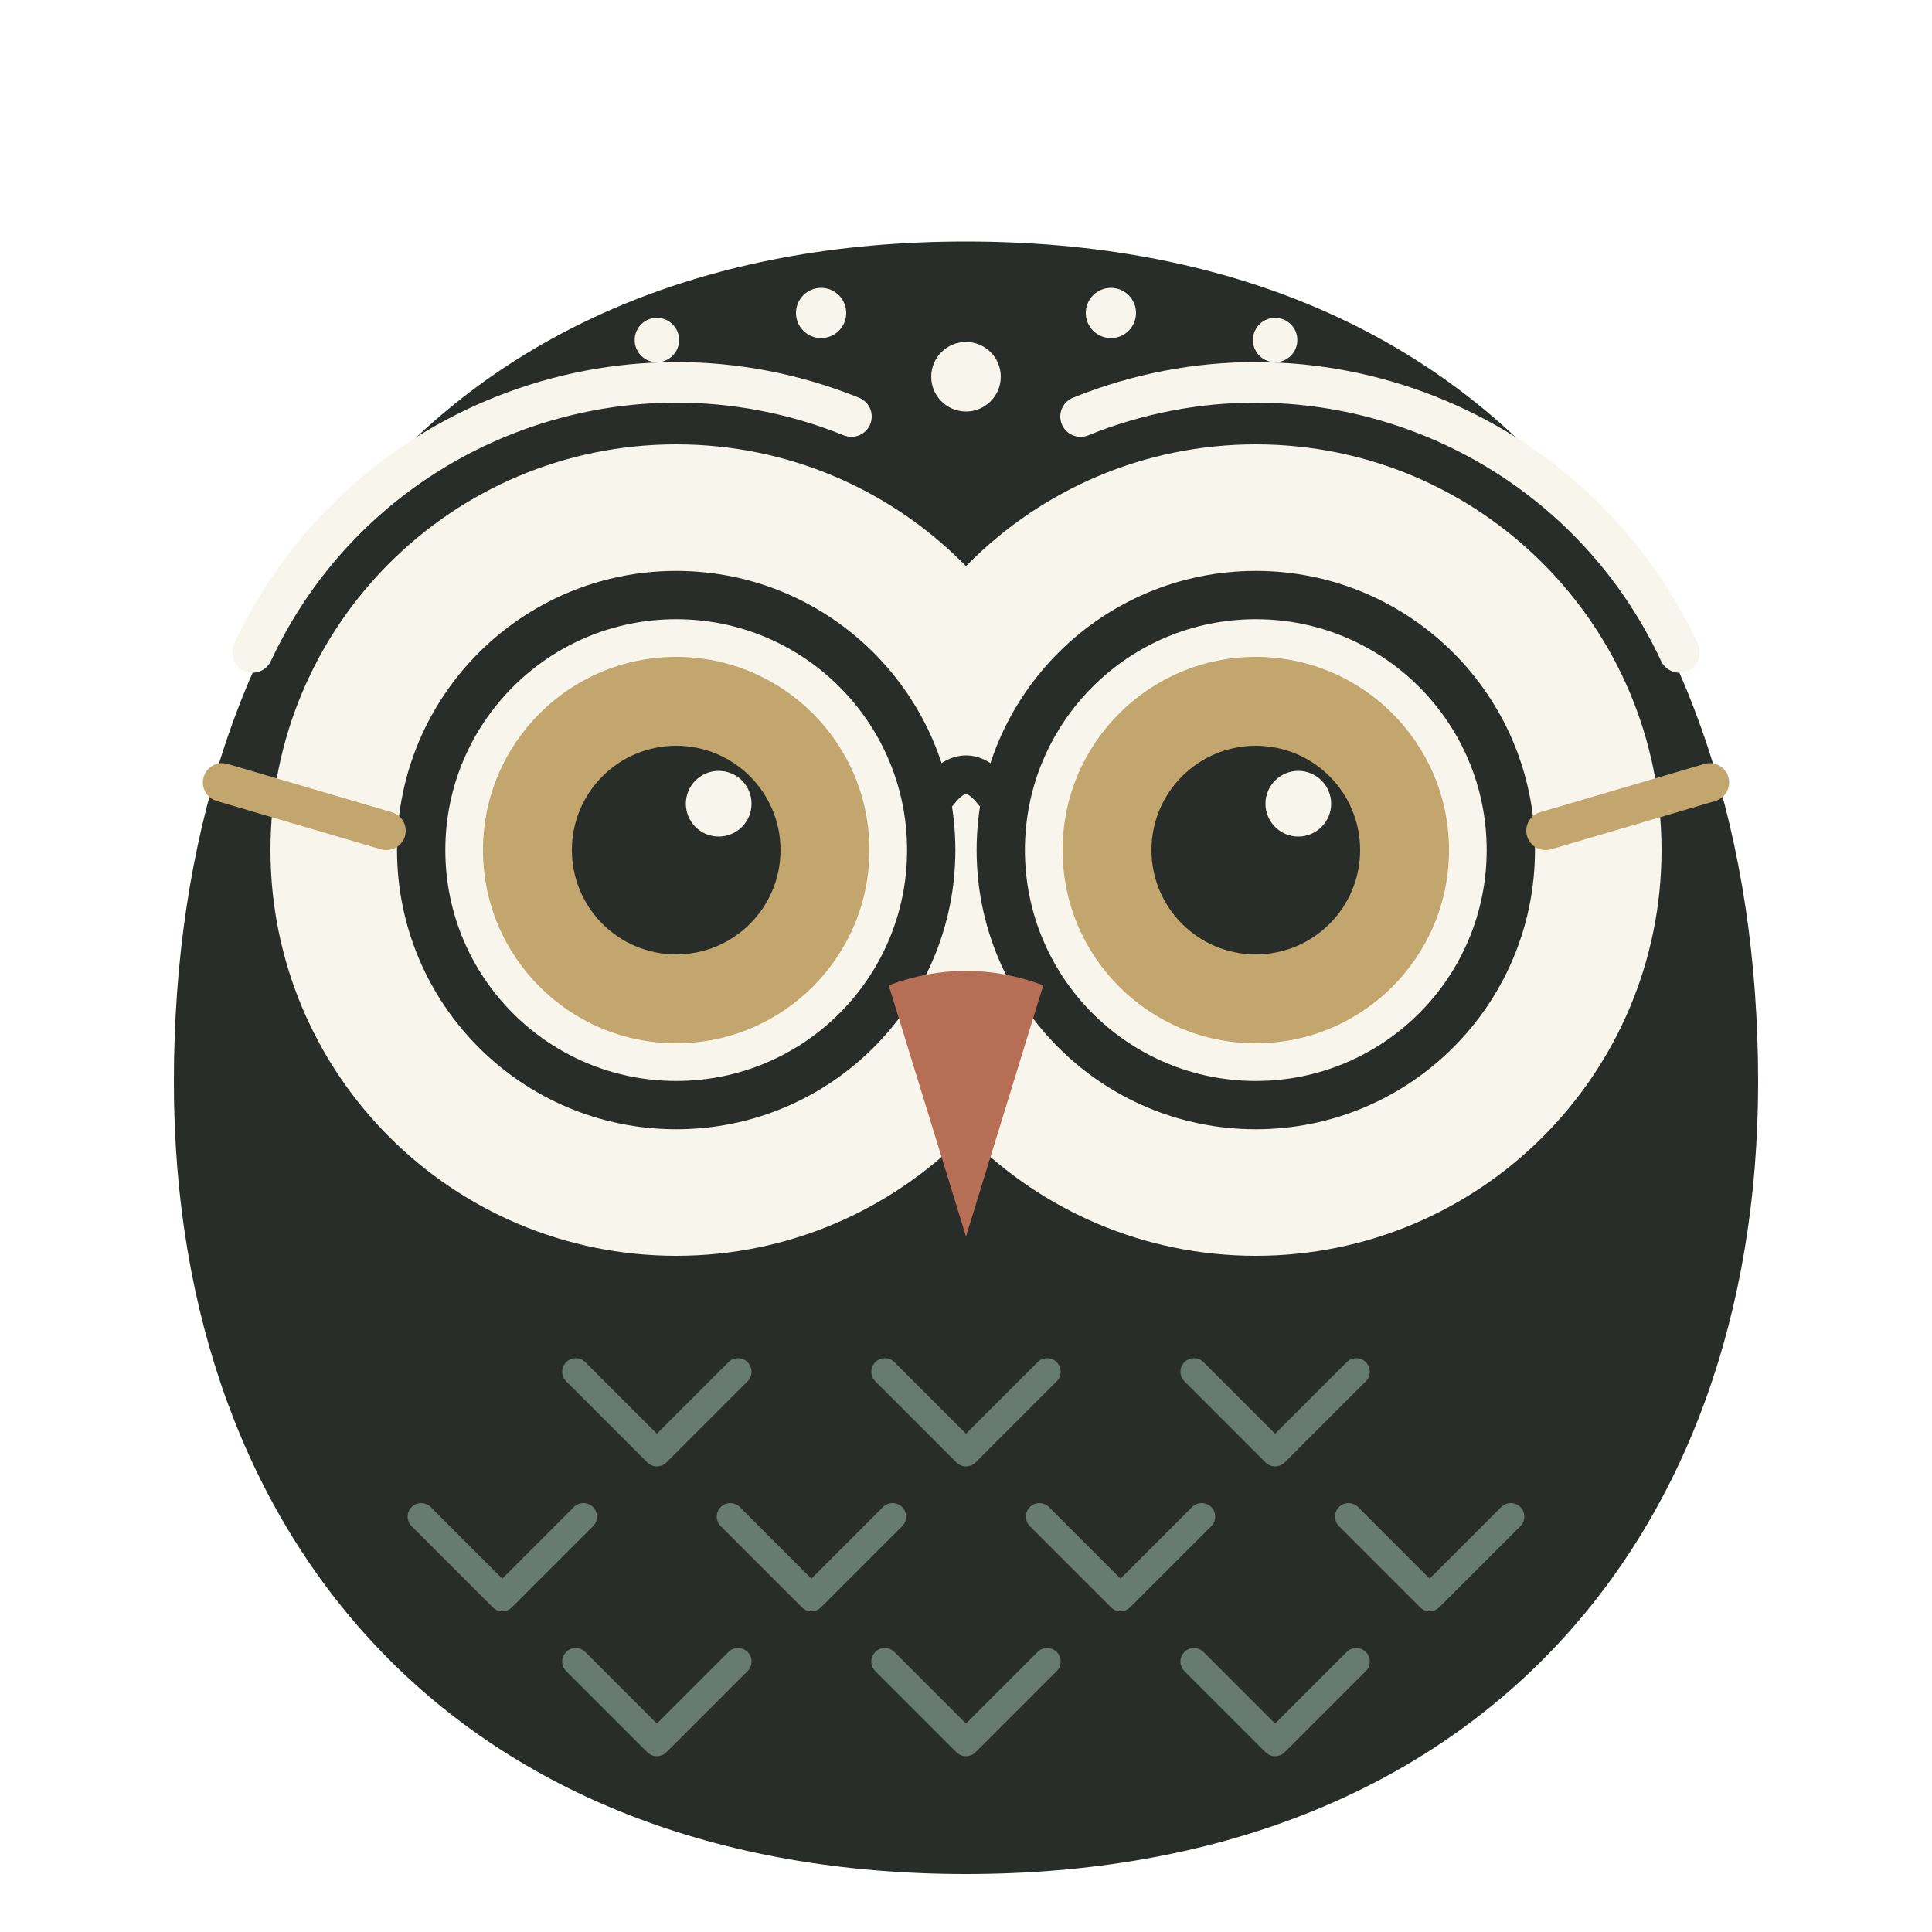
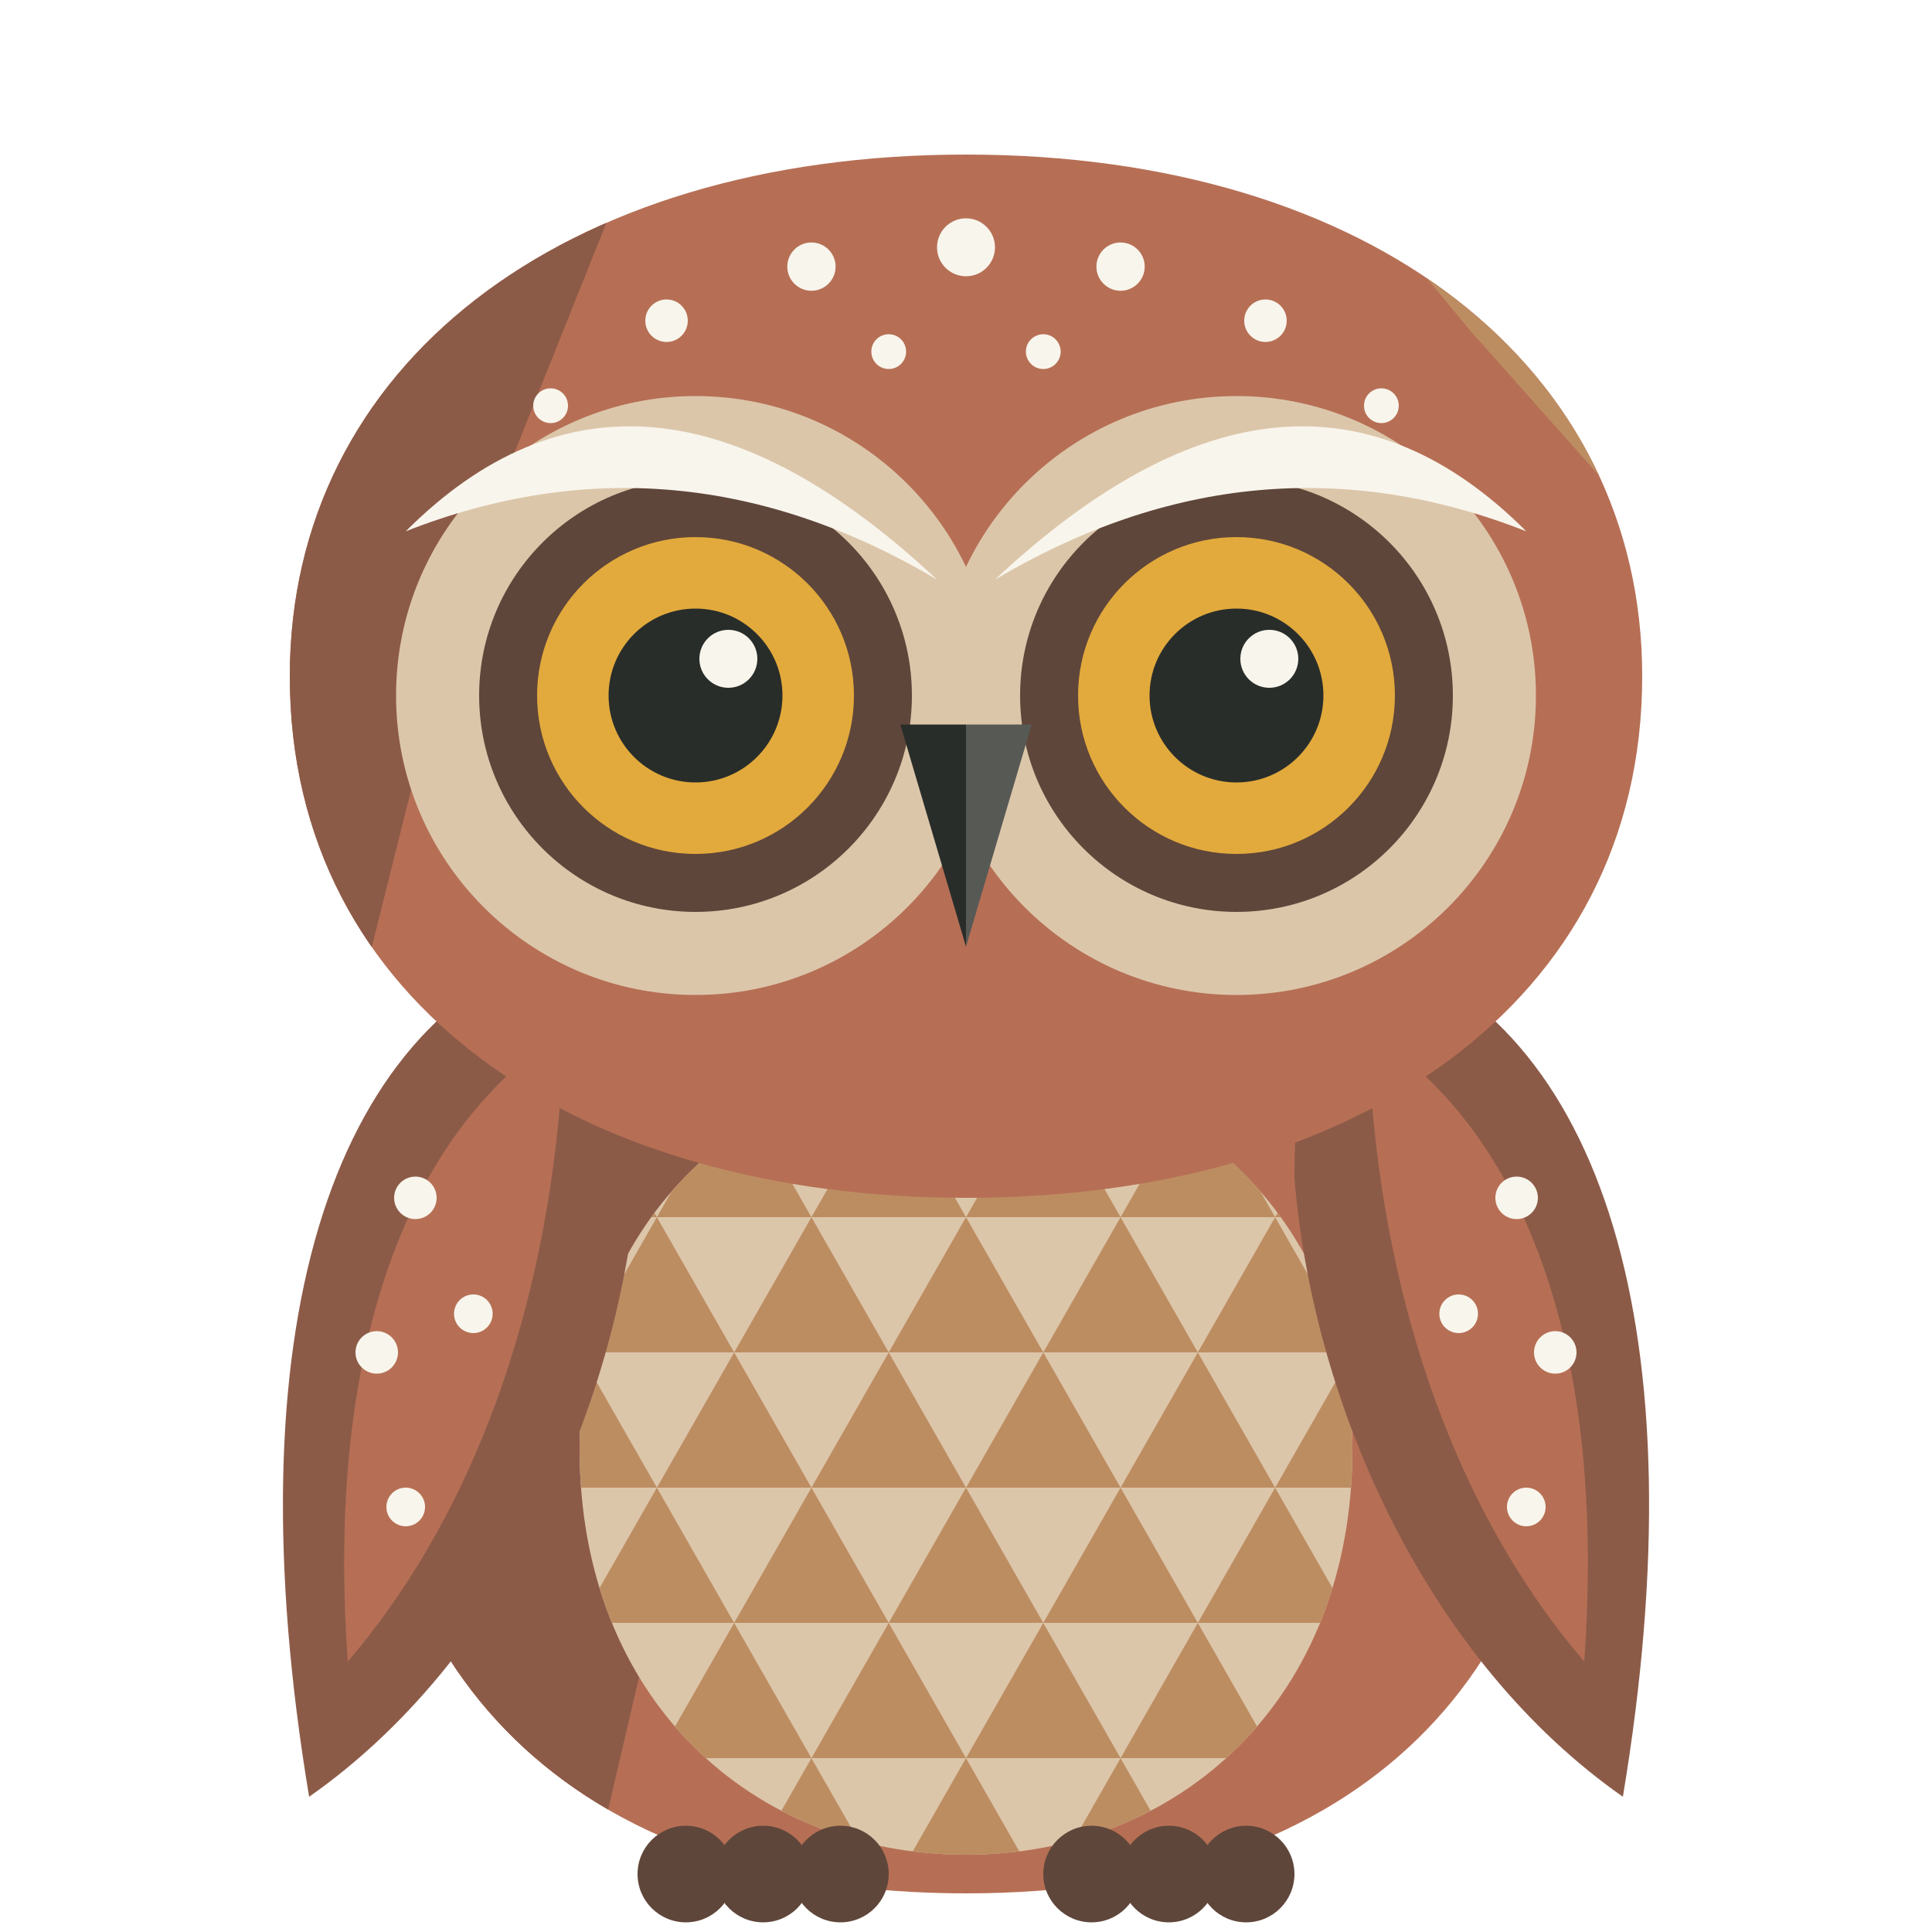
<svg xmlns="http://www.w3.org/2000/svg" width="512" height="512" viewBox="0 0 100 100">
-   <path d="M50,97 C24,97 9,80 9,56 C9,31 23,12.5 50,12.5 C77,12.5 91,31 91,56 C91,80 76,97 50,97 Z" fill="#292D2A" />
-   <circle cx="50" cy="19.5" r="1.8" fill="#F8F5EC" />
-   <circle cx="42.5" cy="16.2" r="1.3" fill="#F8F5EC" />
-   <circle cx="57.5" cy="16.2" r="1.3" fill="#F8F5EC" />
-   <circle cx="34" cy="17.6" r="1.15" fill="#F8F5EC" />
-   <circle cx="66" cy="17.6" r="1.15" fill="#F8F5EC" />
-   <path d="M13.07,33.77 A24.2,24.2 0 0 1 44.07,21.56 M55.93,21.56 A24.2,24.2 0 0 1 86.93,33.77" fill="none" stroke="#F8F5EC" stroke-width="2.1" stroke-linecap="round" />
-   <circle cx="35" cy="44" r="21" fill="#F8F5EC" />
-   <circle cx="65" cy="44" r="21" fill="#F8F5EC" />
-   <circle cx="35" cy="44" r="10.0" fill="#C2A66D" />
-   <circle cx="35" cy="44" r="5.4" fill="#292D2A" />
-   <circle cx="37.2" cy="41.6" r="1.7" fill="#F8F5EC" />
-   <circle cx="35" cy="44" r="13.2" fill="none" stroke="#292D2A" stroke-width="2.5" />
-   <circle cx="65" cy="44" r="10.0" fill="#C2A66D" />
-   <circle cx="65" cy="44" r="5.4" fill="#292D2A" />
-   <circle cx="67.2" cy="41.6" r="1.7" fill="#F8F5EC" />
-   <circle cx="65" cy="44" r="13.2" fill="none" stroke="#292D2A" stroke-width="2.5" />
-   <path d="M48.6,41 Q50,39.2 51.4,41" fill="none" stroke="#292D2A" stroke-width="2.00" stroke-linecap="round" />
-   <path d="M20,43 L11.5,40.5 M80,43 L88.5,40.5" fill="none" stroke="#C2A66D" stroke-width="2" stroke-linecap="round" />
-   <path d="M46,51 Q50,49.5 54,51 L50,64 Z" fill="#B66F55" />
-   <path d="M29.8,71 L34,75.2 L38.2,71 M45.8,71 L50,75.2 L54.2,71 M61.8,71 L66,75.2 L70.2,71 M21.8,78.5 L26,82.7 L30.2,78.5 M37.8,78.5 L42,82.7 L46.2,78.5 M53.8,78.5 L58,82.7 L62.2,78.5 M69.8,78.5 L74,82.7 L78.2,78.5 M29.8,86 L34,90.2 L38.2,86 M45.8,86 L50,90.2 L54.2,86 M61.8,86 L66,90.2 L70.2,86" fill="none" stroke="#687B70" stroke-width="1.4" stroke-linecap="round" stroke-linejoin="round" />
+   <defs>
+     <clipPath id="oh">
+       <path d="M50,8 C71,8 85,19 85,35 C85,52 70,62 50,62 C30,62 15,52 15,35 C15,19 29,8 50,8 Z" />
+     </clipPath>
+     <clipPath id="ob">
+       <path d="M50,98 C29,98 19,86 19,70 C19,52 31,43 50,43 C69,43 81,52 81,70 C81,86 71,98 50,98 Z" />
+     </clipPath>
+     <clipPath id="oc">
+       <path d="M50,55 C61,55 70,63 70,75 C70,88 61,96 50,96 C39,96 30,88 30,75 C30,63 39,55 50,55 Z" />
+     </clipPath>
+   </defs>
+   <path d="M50,98 C29,98 19,86 19,70 C19,52 31,43 50,43 C69,43 81,52 81,70 C81,86 71,98 50,98 Z" fill="#B66F55" />
+   <g clip-path="url(#ob)">
+     <path d="M0,40 L44,40 L30,100 L0,100 Z" fill="#8C5B48" />
+   </g>
+   <path d="M50,55 C61,55 70,63 70,75 C70,88 61,96 50,96 C39,96 30,88 30,75 C30,63 39,55 50,55 Z" fill="#DCC6AA" />
+   <g clip-path="url(#oc)">
+     <path d="M26,63 L30,56 L34,63 Z M34,63 L38,56 L42,63 Z M42,63 L46,56 L50,63 Z M50,63 L54,56 L58,63 Z M58,63 L62,56 L66,63 Z M66,63 L70,56 L74,63 Z M74,63 L78,56 L82,63 Z M22,70 L26,63 L30,70 Z M30,70 L34,63 L38,70 Z M38,70 L42,63 L46,70 Z M46,70 L50,63 L54,70 Z M54,70 L58,63 L62,70 Z M62,70 L66,63 L70,70 Z M70,70 L74,63 L78,70 Z M26,77 L30,70 L34,77 Z M34,77 L38,70 L42,77 Z M42,77 L46,70 L50,77 Z M50,77 L54,70 L58,77 Z M58,77 L62,70 L66,77 Z M66,77 L70,70 L74,77 Z M74,77 L78,70 L82,77 Z M22,84 L26,77 L30,84 Z M30,84 L34,77 L38,84 Z M38,84 L42,77 L46,84 Z M46,84 L50,77 L54,84 Z M54,84 L58,77 L62,84 Z M62,84 L66,77 L70,84 Z M70,84 L74,77 L78,84 Z M26,91 L30,84 L34,91 Z M34,91 L38,84 L42,91 Z M42,91 L46,84 L50,91 Z M50,91 L54,84 L58,91 Z M58,91 L62,84 L66,91 Z M66,91 L70,84 L74,91 Z M74,91 L78,84 L82,91 Z M22,98 L26,91 L30,98 Z M30,98 L34,91 L38,98 Z M38,98 L42,91 L46,98 Z M46,98 L50,91 L54,98 Z M54,98 L58,91 L62,98 Z M62,98 L66,91 L70,98 Z M70,98 L74,91 L78,98 Z" fill="#BD8D62" />
+   </g>
+   <path d="M29,49 C17,53 12,69 16,93 C26,86 32,73 33,61 C33,55 32,51 29,49 Z" fill="#8C5B48" />
+   <path d="M71,49 C83,53 88,69 84,93 C74,86 68,73 67,61 C67,55 68,51 71,49 Z" fill="#8C5B48" />
+   <path d="M27,55 C20,61 17,72 18,86 C24,79 28,69 29,57 Z" fill="#B66F55" />
+   <path d="M73,55 C80,61 83,72 82,86 C76,79 72,69 71,57 Z" fill="#B66F55" />
+   <circle cx="21.5" cy="62" r="1.1" fill="#F8F5EC" />
+   <circle cx="78.5" cy="62" r="1.1" fill="#F8F5EC" />
+   <circle cx="19.5" cy="70" r="1.1" fill="#F8F5EC" />
+   <circle cx="80.5" cy="70" r="1.1" fill="#F8F5EC" />
+   <circle cx="24.5" cy="68" r="1" fill="#F8F5EC" />
+   <circle cx="75.5" cy="68" r="1" fill="#F8F5EC" />
+   <circle cx="21" cy="78" r="1" fill="#F8F5EC" />
+   <circle cx="79" cy="78" r="1" fill="#F8F5EC" />
+   <circle cx="35.5" cy="97" r="2.5" fill="#5F463A" />
+   <circle cx="64.5" cy="97" r="2.5" fill="#5F463A" />
+   <circle cx="39.5" cy="97" r="2.5" fill="#5F463A" />
+   <circle cx="60.5" cy="97" r="2.5" fill="#5F463A" />
+   <circle cx="43.5" cy="97" r="2.5" fill="#5F463A" />
+   <circle cx="56.5" cy="97" r="2.5" fill="#5F463A" />
+   <path d="M50,8 C71,8 85,19 85,35 C85,52 70,62 50,62 C30,62 15,52 15,35 C15,19 29,8 50,8 Z" fill="#B66F55" />
+   <g clip-path="url(#oh)">
+     <path d="M0,0 L36,0 L24,30 L14,70 L0,70 Z" fill="#8C5B48" />
+     <path d="M62,0 L100,0 L100,44 L76,17 Z" fill="#BD8D62" />
+   </g>
+   <circle cx="50" cy="12.8" r="1.5" fill="#F8F5EC" />
+   <circle cx="42" cy="13.8" r="1.25" fill="#F8F5EC" />
+   <circle cx="58" cy="13.8" r="1.25" fill="#F8F5EC" />
+   <circle cx="34.5" cy="16.6" r="1.1" fill="#F8F5EC" />
+   <circle cx="65.5" cy="16.6" r="1.1" fill="#F8F5EC" />
+   <circle cx="46" cy="18.2" r="0.9" fill="#F8F5EC" />
+   <circle cx="54" cy="18.2" r="0.9" fill="#F8F5EC" />
+   <circle cx="28.5" cy="21" r="0.9" fill="#F8F5EC" />
+   <circle cx="71.5" cy="21" r="0.9" fill="#F8F5EC" />
+   <circle cx="36" cy="36" r="15.5" fill="#DCC6AA" />
+   <circle cx="64" cy="36" r="15.5" fill="#DCC6AA" />
+   <circle cx="36" cy="36" r="11.2" fill="#5F463A" />
+   <circle cx="36" cy="36" r="8.2" fill="#E2AA3C" />
+   <circle cx="36" cy="36" r="4.5" fill="#292D2A" />
+   <circle cx="37.7" cy="34.1" r="1.5" fill="#F8F5EC" />
+   <circle cx="64" cy="36" r="11.2" fill="#5F463A" />
+   <circle cx="64" cy="36" r="8.2" fill="#E2AA3C" />
+   <circle cx="64" cy="36" r="4.5" fill="#292D2A" />
+   <circle cx="65.7" cy="34.1" r="1.5" fill="#F8F5EC" />
+   <path d="M21,27.5 Q33,15.5 48.5,30 Q35,22 21,27.5 Z" fill="#F8F5EC" />
+   <path d="M79,27.5 Q67,15.5 51.5,30 Q65,22 79,27.5 Z" fill="#F8F5EC" />
+   <path d="M46.6,37.5 L50,37.5 L50,49 Z" fill="#292D2A" />
+   <path d="M50,37.5 L53.4,37.5 L50,49 Z" fill="#575955" />
</svg>
